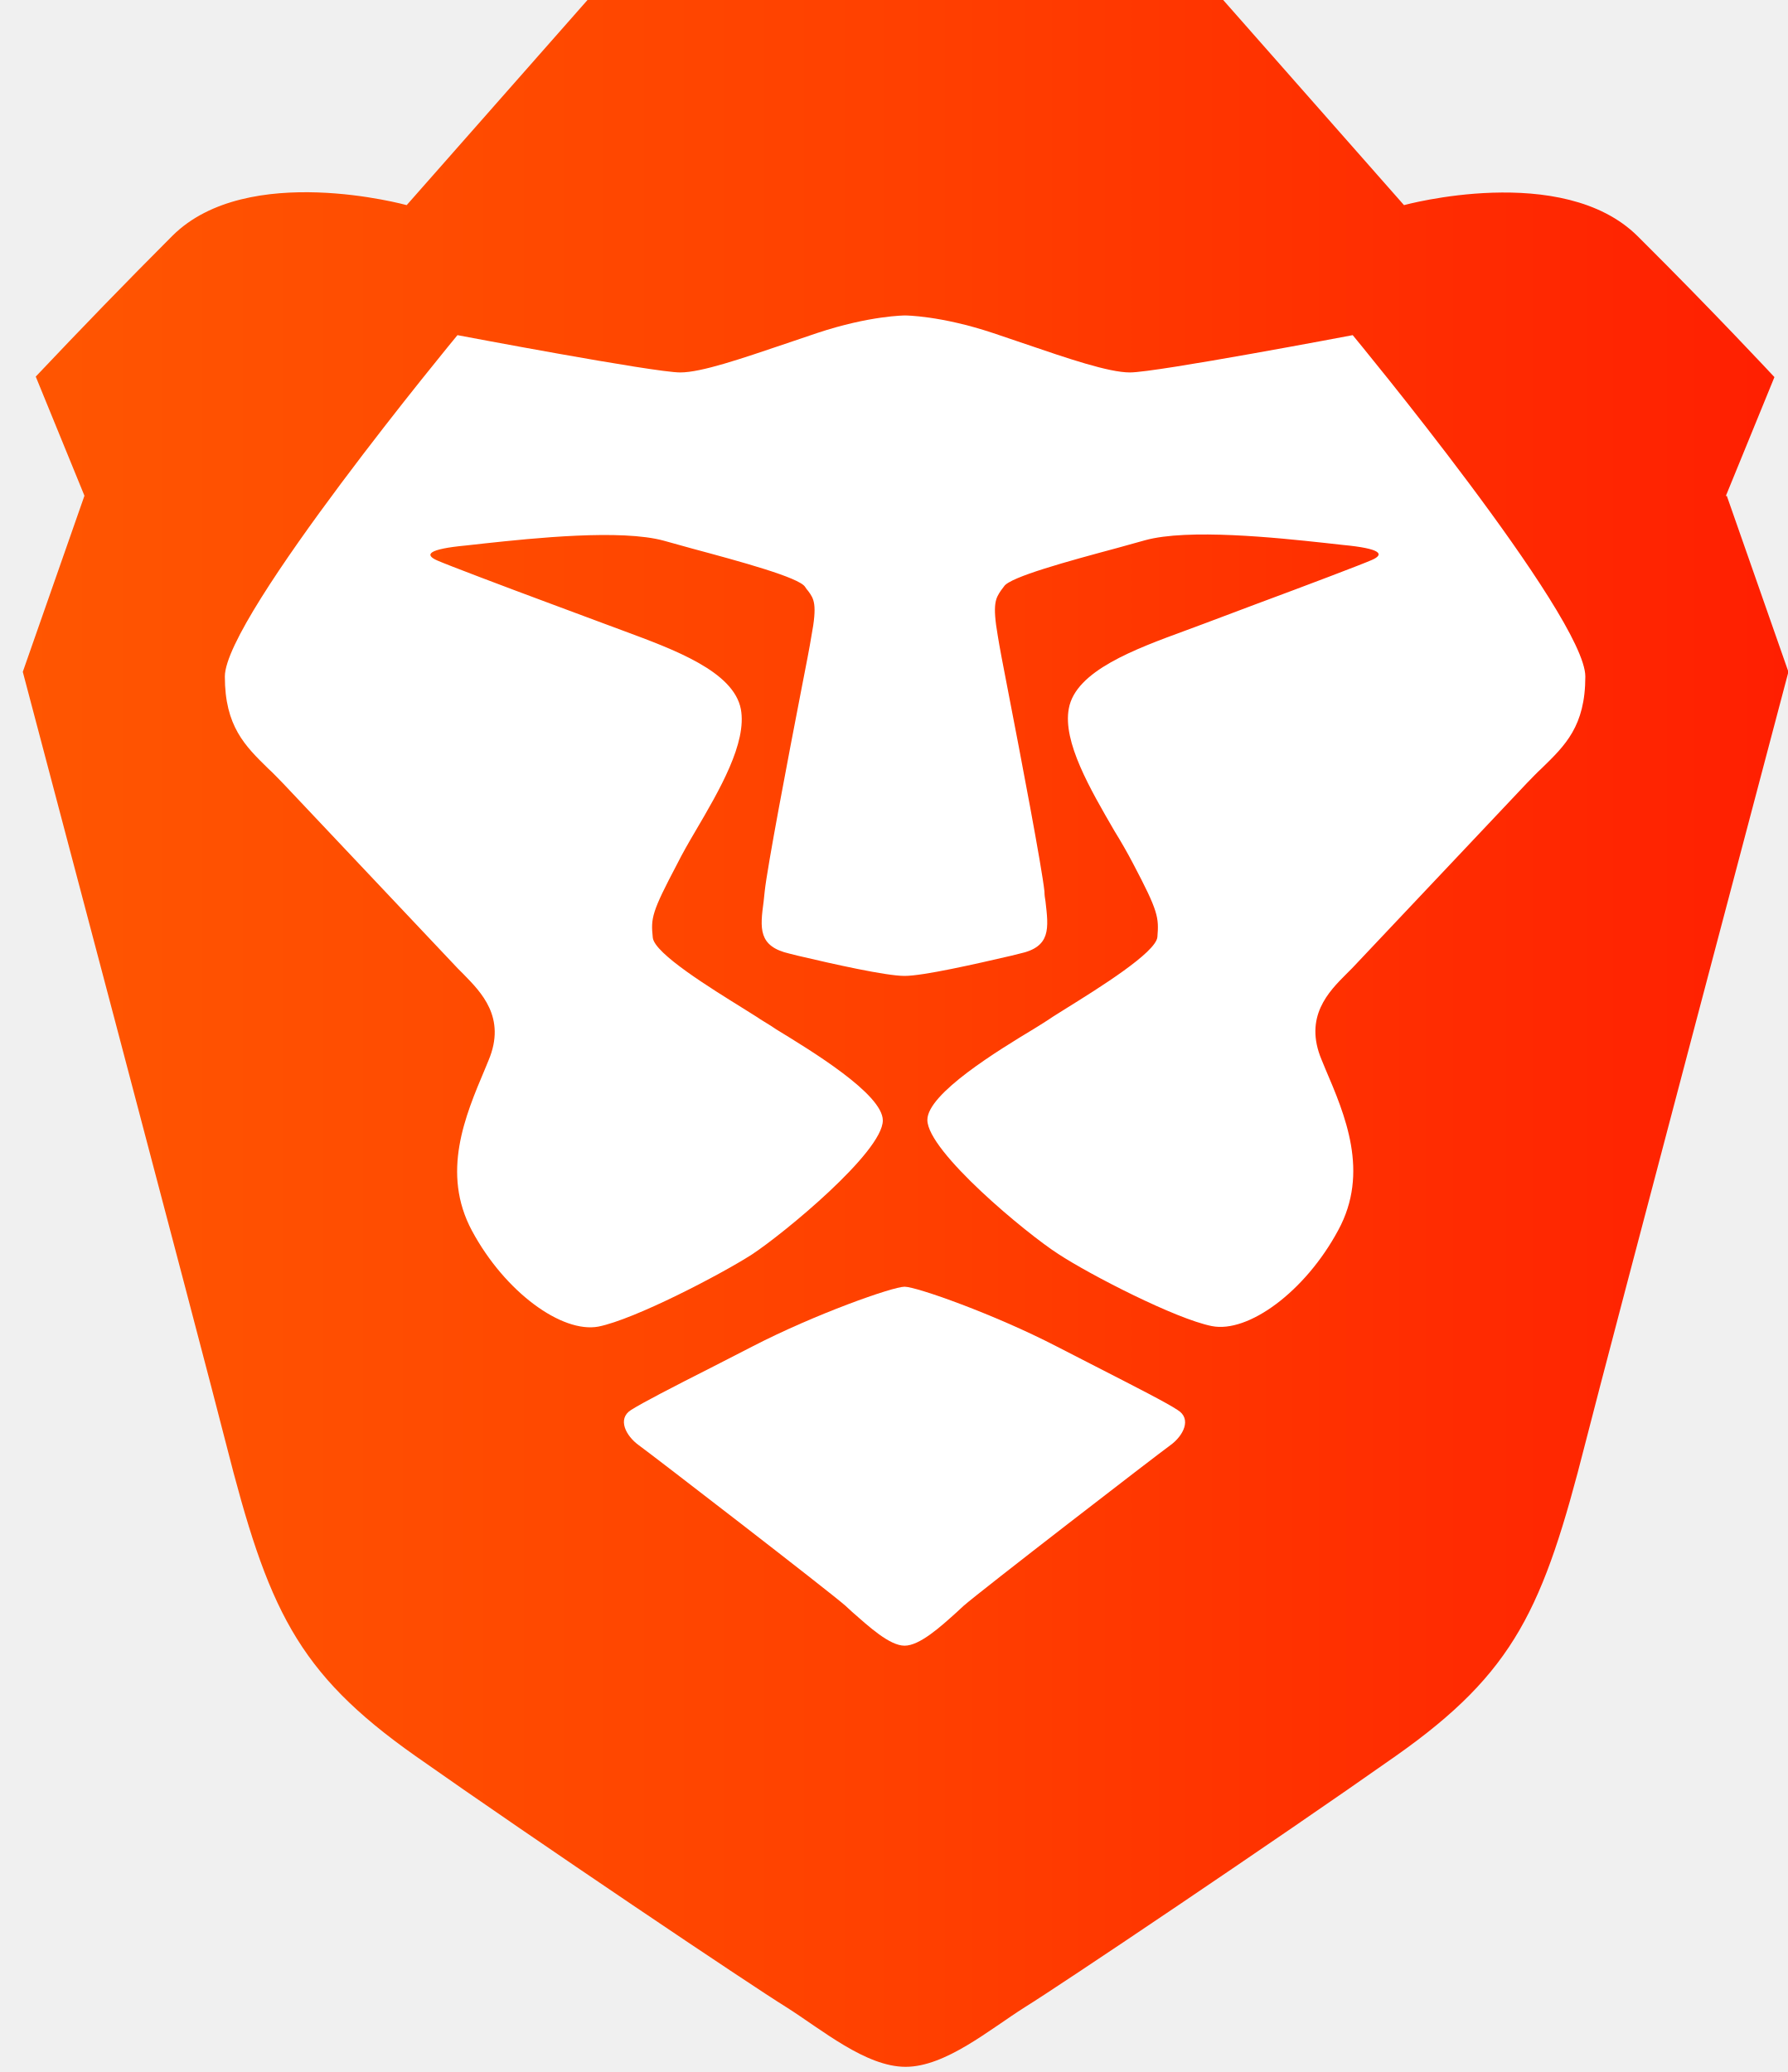
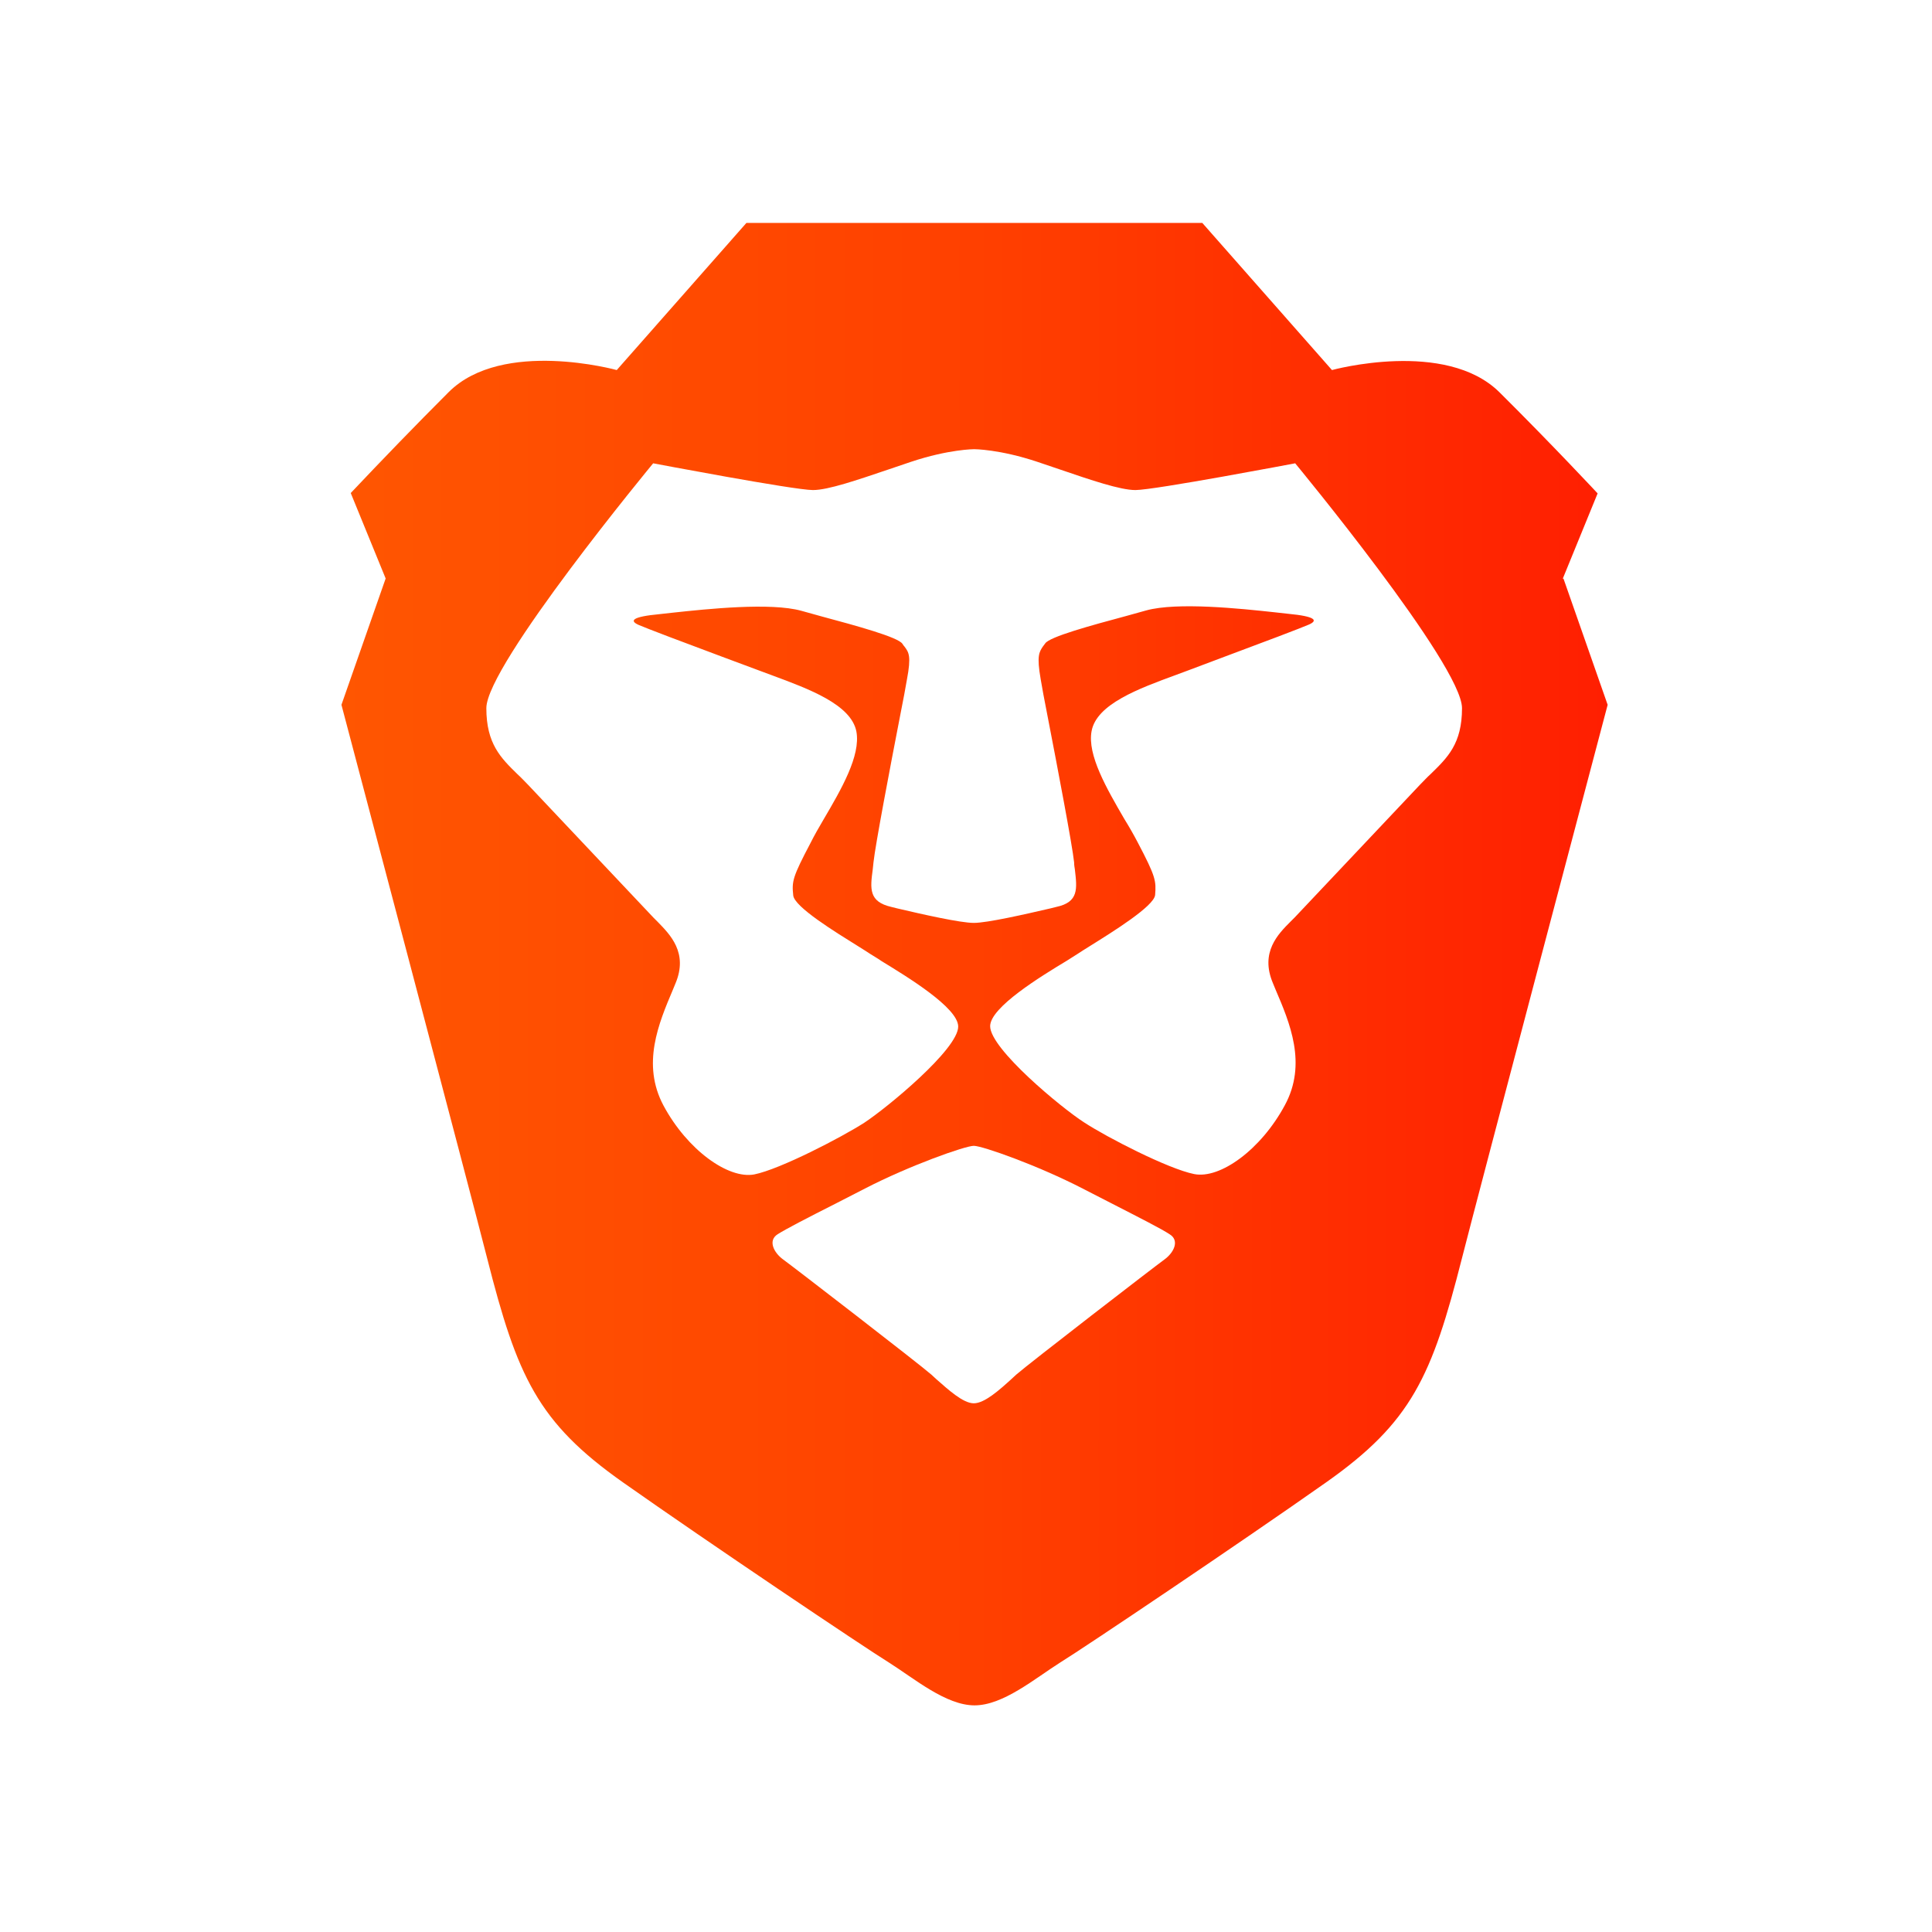
- <svg xmlns="http://www.w3.org/2000/svg" id="Layer_1" version="1.1" viewBox="0 0 34.5 40">
+ <svg xmlns="http://www.w3.org/2000/svg" version="1.1" viewBox="-8.75 -6 52 52">
  <defs>
    <style>
-       .st0 {
-         fill: #fff;
-       }
- 
-       .st1 {
-         fill: url(#linear-gradient);
-         fill-rule: evenodd;
-       }
+       .st0 { fill: #fff; }
+       .st1 { fill: url(#linear-gradient); fill-rule: evenodd; }
    </style>
    <linearGradient id="linear-gradient" x1=".42" y1="22.04" x2="34.5" y2="22.04" gradientTransform="translate(0 42) scale(1 -1)" gradientUnits="userSpaceOnUse">
      <stop offset="0" stop-color="#ff5601" />
      <stop offset=".5" stop-color="#ff4000" />
      <stop offset="1" stop-color="#ff1f01" />
    </linearGradient>
  </defs>
+   <rect x="-8.75" y="-6" width="52" height="52" fill="white" />
  <path class="st1" d="M33.31,9.58l.94-2.3s-1.19-1.28-2.64-2.72-4.51-.6-4.51-.6l-3.49-3.96h-12.27l-3.49,3.96s-3.07-.85-4.52.59c-.89.89-1.77,1.8-2.64,2.72l.94,2.3-1.19,3.4s3.51,13.27,3.92,14.89c.81,3.19,1.36,4.42,3.66,6.04s6.48,4.43,7.16,4.85c.68.43,1.53,1.15,2.3,1.15s1.62-.72,2.3-1.15c.68-.42,4.86-3.23,7.16-4.85,2.3-1.62,2.85-2.85,3.66-6.04.41-1.62,3.92-14.89,3.92-14.89l-1.19-3.4Z" />
  <path class="st0" d="M21.81,7.19c.51,0,4.3-.72,4.3-.72,0,0,4.49,5.43,4.49,6.59,0,.96-.39,1.33-.84,1.77-.1.09-.19.19-.29.29l-3.37,3.57s-.07.07-.11.11c-.34.34-.83.83-.48,1.66l.07.17c.38.89.86,2,.25,3.12-.64,1.19-1.74,1.99-2.44,1.85s-2.35-.99-2.96-1.39c-.61-.39-2.53-1.98-2.53-2.59,0-.51,1.38-1.35,2.06-1.76.13-.08.24-.15.3-.19.07-.05.19-.12.33-.21.61-.38,1.72-1.07,1.75-1.37.03-.38.02-.49-.47-1.42-.11-.21-.23-.42-.36-.63-.47-.81-1-1.72-.88-2.36.13-.73,1.28-1.15,2.26-1.51l.35-.13,1.01-.38c.97-.36,2.05-.77,2.23-.85.25-.11.18-.22-.56-.29l-.36-.04c-.92-.1-2.63-.28-3.46-.05l-.54.15c-.93.25-2.07.56-2.18.74l-.06.08c-.1.15-.17.25-.06.88.03.19.1.56.19,1.02.26,1.34.66,3.44.71,3.91,0,.07.01.13.02.19.06.52.11.88-.5,1.01l-.16.04c-.69.16-1.7.39-2.06.39s-1.38-.23-2.06-.39l-.16-.04c-.61-.14-.57-.49-.5-1.01l.02-.19c.05-.47.45-2.57.71-3.91.09-.46.16-.82.19-1.01.12-.63.05-.73-.06-.88-.02-.02-.04-.05-.06-.08-.11-.18-1.25-.49-2.18-.74l-.54-.15c-.83-.23-2.53-.05-3.46.05l-.36.04c-.75.07-.81.18-.56.29.18.08,1.26.49,2.23.85l1.02.38.35.13c.97.36,2.12.78,2.26,1.51.12.65-.41,1.56-.88,2.36-.13.22-.25.43-.35.63-.49.93-.51,1.04-.47,1.42.03.31,1.14.99,1.75,1.37.14.09.26.16.33.21.06.04.17.1.3.19.67.41,2.06,1.25,2.06,1.76,0,.61-1.92,2.19-2.53,2.59-.61.39-2.26,1.25-2.96,1.39-.7.13-1.8-.66-2.44-1.85-.6-1.12-.13-2.22.25-3.12l.07-.17c.35-.83-.15-1.32-.48-1.66-.04-.04-.08-.08-.11-.11l-3.37-3.57c-.1-.1-.19-.2-.29-.29-.45-.44-.84-.82-.84-1.78,0-1.16,4.49-6.59,4.49-6.59,0,0,3.79.72,4.3.72.41,0,1.19-.27,2.02-.55l.62-.21c1.02-.34,1.7-.34,1.7-.34,0,0,.68,0,1.7.34.21.07.41.14.62.21.82.28,1.61.55,2.02.55" />
  <path class="st0" d="M21.15,26.38c.8.41,1.37.7,1.58.84.28.17.11.5-.14.68-.25.18-3.66,2.81-3.99,3.1l-.13.12c-.32.29-.72.65-1.01.65s-.69-.37-1.01-.65l-.13-.12c-.33-.29-3.74-2.92-3.99-3.1s-.42-.51-.15-.68c.22-.14.78-.43,1.59-.84l.76-.39c1.2-.62,2.7-1.15,2.93-1.15s1.73.53,2.93,1.15l.76.39Z" />
</svg>
